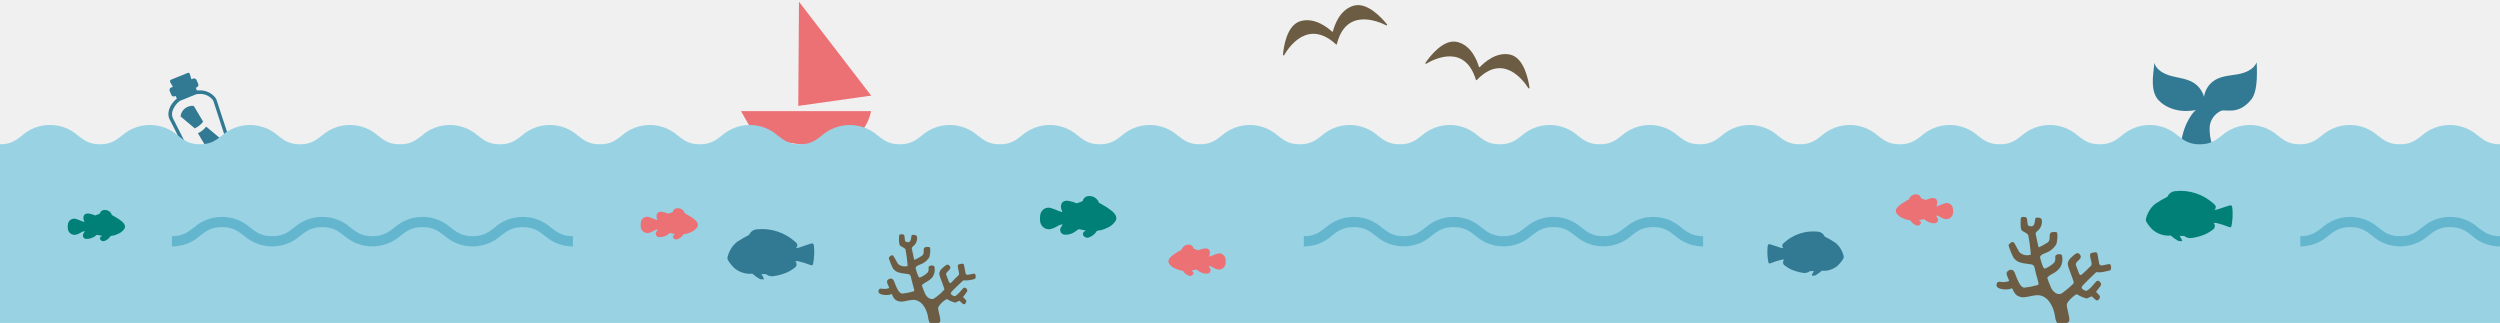
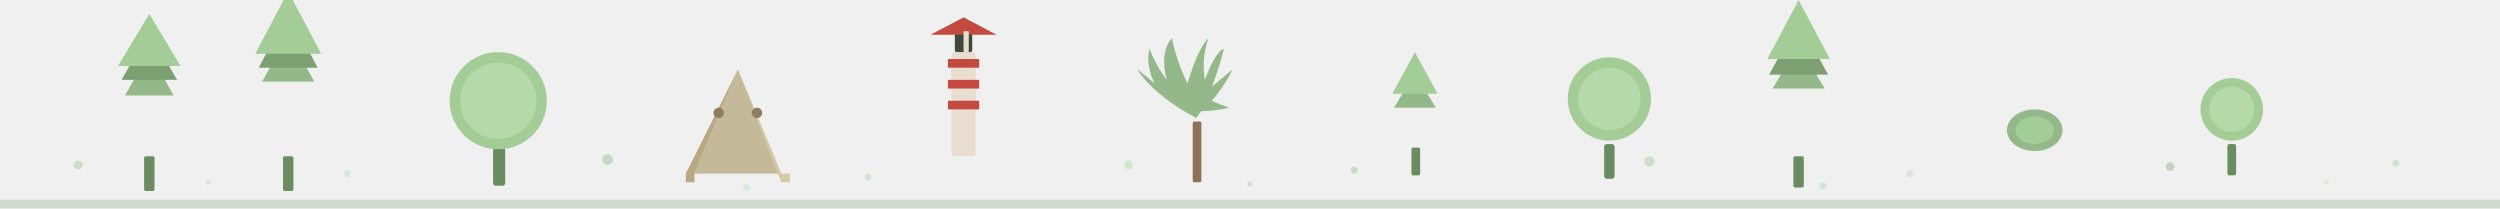
- <svg xmlns="http://www.w3.org/2000/svg" width="1440" height="186" viewBox="0 0 1440 186" fill="none">
-   <g clip-path="url(#clip0_2_223)">
-     <path d="M460.215 1L459.797 61L501.797 55.072L460.215 1ZM484.92 81.44L467.172 84L448.846 81.461L434.056 76.591L426.798 64H501.798C497.682 81.585 484.92 81.44 484.92 81.44Z" fill="#EC7175" style="fill:#EC7175;fill:color(display-p3 0.925 0.443 0.459);fill-opacity:1;" />
-     <path d="M1296.62 57.446C1299.91 53.494 1300.29 45.276 1299.85 35.931C1298.13 40.001 1293.46 41.956 1289.1 42.747C1284.74 43.537 1280.13 43.675 1276.27 45.848C1274.46 46.868 1272.91 48.289 1271.74 50.002C1270.57 51.715 1269.81 53.673 1269.51 55.727C1268.56 52.34 1266.37 49.434 1263.37 47.587C1259.63 45.315 1255.06 44.92 1250.82 43.814C1246.58 42.707 1242.09 40.376 1240.8 36.187C1241 39.645 1238.05 50.234 1242.38 56.557C1244.74 59.994 1252.7 65.842 1265.02 63.333C1264.28 63.333 1257.95 69.971 1256.3 82.299C1255.93 85.144 1275.04 86.073 1274.13 83.109C1273.03 79.768 1272.58 76.247 1272.8 72.737C1273.03 70.827 1273.75 69.007 1274.88 67.451C1276.02 65.896 1277.53 64.655 1279.28 63.847C1282.01 62.721 1289.26 66.474 1296.62 57.446Z" fill="#327A93" style="fill:#327A93;fill:color(display-p3 0.196 0.478 0.577);fill-opacity:1;" />
-     <path d="M116.62 75.111C115.821 75.765 114.94 76.311 114 76.737L119.436 85.898C121.261 86.076 123.083 85.537 124.517 84.394C125.215 83.839 125.795 83.15 126.221 82.367C126.648 81.583 126.913 80.723 127 79.835L118.767 72.931C118.138 73.738 117.417 74.469 116.62 75.111ZM117 70.063L111.59 60.963C109.756 60.784 107.926 61.328 106.486 62.477C105.785 63.035 105.204 63.729 104.777 64.517C104.35 65.305 104.085 66.17 104 67.062L112.184 73.931C113.147 73.512 114.048 72.961 114.86 72.295C115.672 71.652 116.392 70.901 117 70.063Z" fill="#327A93" style="fill:#327A93;fill:color(display-p3 0.196 0.478 0.577);fill-opacity:1;" />
-     <path d="M108.087 84.872L99.912 68.704C99.487 68.003 99.216 67.22 99.117 66.406C99.018 65.592 99.093 64.766 99.338 63.984C100.112 61.648 101.583 59.606 103.554 58.134L113.174 54.234C113.67 54.234 114.184 54.136 114.659 54.136C116.159 54.016 117.666 54.266 119.046 54.864C120.427 55.462 121.639 56.391 122.577 57.568C122.904 58.092 123.138 58.665 123.27 59.265L130.199 80.543L132 79.703L125.131 58.739C124.949 57.923 124.628 57.144 124.181 56.437C121.939 53.464 118.311 51.824 114.561 52.088H113.412L112.779 50.548L113.313 50.333C113.498 50.262 113.667 50.155 113.81 50.018C113.953 49.881 114.067 49.717 114.146 49.536C114.226 49.355 114.268 49.159 114.271 48.961C114.274 48.763 114.238 48.567 114.164 48.383L113.214 46.101C113.06 45.729 112.766 45.433 112.396 45.276C112.026 45.119 111.608 45.114 111.234 45.262L110.244 45.672L109.354 42.61C109.319 42.482 109.257 42.364 109.172 42.262C109.087 42.161 108.981 42.079 108.861 42.022C108.741 41.965 108.609 41.933 108.476 41.93C108.342 41.928 108.21 41.953 108.087 42.005L98.487 45.906C98.364 45.957 98.254 46.034 98.162 46.13C98.07 46.227 97.999 46.341 97.954 46.466C97.864 46.718 97.884 46.996 98.011 47.232L99.555 50.002L98.565 50.412C98.382 50.485 98.216 50.593 98.075 50.731C97.934 50.869 97.822 51.033 97.744 51.214C97.667 51.396 97.627 51.59 97.625 51.787C97.624 51.984 97.661 52.179 97.735 52.362L98.685 54.643C98.829 55.016 99.123 55.315 99.496 55.47C99.87 55.624 100.292 55.622 100.664 55.462L101.218 55.248L101.832 56.768C97.358 60.533 95.676 65.701 98.13 69.563L105.91 84.931L108.087 84.872Z" fill="#327A93" style="fill:#327A93;fill:color(display-p3 0.196 0.478 0.577);fill-opacity:1;" />
-     <path d="M1440 186C1440 186 5.984 186.055 0 186V83.118C6.188 83.118 9.155 80.825 12.593 78.158C17.022 74.143 22.802 71.945 28.78 72.003C34.764 71.946 40.55 74.144 44.988 78.159C48.426 80.825 51.392 83.119 57.58 83.119C63.769 83.119 66.735 80.825 70.173 78.159C79.403 69.947 93.338 69.947 102.568 78.159C106.006 80.825 108.972 83.119 115.161 83.119C121.349 83.119 124.315 80.825 127.753 78.159C136.983 69.947 150.918 69.947 160.148 78.159C163.586 80.825 166.553 83.119 172.741 83.119C178.929 83.119 181.896 80.825 185.334 78.159C194.564 69.947 208.498 69.947 217.729 78.159C221.167 80.825 224.133 83.119 230.321 83.119C236.51 83.119 239.476 80.825 242.914 78.159C252.154 69.953 266.088 69.953 275.329 78.159C278.747 80.825 281.714 83.119 287.921 83.119C294.129 83.119 297.076 80.825 300.514 78.159C309.744 69.947 323.679 69.947 332.909 78.159C336.347 80.825 339.314 83.119 345.502 83.119C351.69 83.119 354.656 80.825 358.094 78.159C367.325 69.947 381.259 69.947 390.489 78.159C393.927 80.825 396.894 83.119 403.082 83.119C409.27 83.119 412.256 80.825 415.675 78.159C424.915 69.953 438.849 69.953 448.089 78.159C451.527 80.825 454.494 83.119 460.682 83.119C466.87 83.119 469.837 80.825 473.275 78.159C482.505 69.947 496.439 69.947 505.67 78.159C509.108 80.825 512.074 83.119 518.262 83.119C524.451 83.119 527.437 80.825 530.855 78.159C540.095 69.953 554.029 69.953 563.27 78.159C566.708 80.825 569.674 83.119 575.862 83.119C582.051 83.119 585.017 80.825 588.455 78.159C597.695 69.953 611.629 69.953 620.87 78.159C624.308 80.825 627.274 83.119 633.462 83.119C639.651 83.119 642.617 80.825 646.055 78.159C655.295 69.953 669.229 69.953 678.47 78.159C681.888 80.825 684.855 83.119 691.062 83.119C697.27 83.119 700.217 80.825 703.655 78.159C712.885 69.947 726.82 69.947 736.05 78.159C739.488 80.825 742.455 83.119 748.662 83.119C754.87 83.119 757.817 80.825 761.255 78.159C770.485 69.947 784.42 69.947 793.65 78.159C797.088 80.825 800.055 83.119 806.243 83.119C812.431 83.119 815.417 80.825 818.855 78.159C828.085 69.947 842.02 69.947 851.25 78.159C854.688 80.825 857.655 83.119 863.862 83.119C870.07 83.119 873.017 80.825 876.455 78.159C885.685 69.947 899.62 69.947 908.85 78.159C912.288 80.825 915.255 83.119 921.462 83.119C927.67 83.119 930.617 80.825 934.055 78.159C943.285 69.947 957.22 69.947 966.45 78.159C969.888 80.825 972.855 83.119 979.062 83.119C985.27 83.119 988.217 80.825 991.655 78.159C1000.89 69.947 1014.82 69.947 1024.05 78.159C1027.49 80.825 1030.45 83.119 1036.64 83.119C1042.83 83.119 1045.82 80.825 1049.23 78.159C1058.47 69.953 1072.41 69.953 1081.65 78.159C1085.09 80.825 1088.06 83.119 1094.24 83.119C1100.43 83.119 1103.42 80.825 1106.83 78.159C1116.07 69.953 1130.01 69.953 1139.25 78.159C1142.69 80.825 1145.66 83.119 1151.84 83.119C1158.03 83.119 1161.02 80.825 1164.45 78.159C1173.68 69.947 1187.62 69.947 1196.85 78.159C1200.29 80.825 1203.26 83.119 1209.46 83.119C1215.67 83.119 1218.62 80.825 1222.06 78.159C1231.3 69.953 1245.23 69.953 1254.47 78.159C1257.91 80.825 1260.87 83.119 1267.06 83.119C1273.25 83.119 1276.24 80.825 1279.68 78.159C1288.92 69.953 1302.85 69.953 1312.09 78.159C1315.53 80.825 1318.49 83.119 1324.68 83.119C1330.87 83.119 1333.84 80.825 1337.28 78.159C1346.52 69.953 1360.45 69.953 1369.69 78.159C1373.13 80.825 1376.09 83.119 1382.3 83.119C1388.51 83.119 1391.46 80.825 1394.89 78.159C1404.14 69.95 1418.08 69.95 1427.33 78.159C1430.77 80.825 1433.79 83.119 1440 83.119L1440 186Z" fill="#98D2E3" style="fill:#98D2E3;fill:color(display-p3 0.596 0.824 0.89);fill-opacity:1;" />
-     <path d="M770.081 25.189C775.326 4.679 793.239 11.954 798.484 14.605C798.558 14.634 798.639 14.639 798.716 14.62C798.794 14.601 798.863 14.557 798.914 14.497C798.965 14.437 798.995 14.362 798.999 14.284C799.004 14.206 798.983 14.128 798.939 14.063C796.049 10.483 787.598 0.983 779.661 3.286C771.249 5.743 768.478 15.437 767.785 17.991C767.77 18.051 767.74 18.107 767.697 18.152C767.654 18.197 767.6 18.23 767.54 18.247C767.48 18.265 767.416 18.266 767.355 18.252C767.293 18.238 767.237 18.208 767.191 18.165C765.212 16.347 757.513 9.729 749.081 12.167C741.164 14.489 739.383 26.969 739.007 31.516C738.991 31.6 739.007 31.687 739.051 31.761C739.095 31.834 739.165 31.889 739.247 31.914C739.329 31.94 739.418 31.936 739.498 31.902C739.577 31.868 739.642 31.806 739.68 31.729C742.59 26.717 753.534 11.026 769.369 25.382C769.396 25.475 769.46 25.554 769.545 25.601C769.63 25.648 769.73 25.66 769.824 25.634C769.87 25.622 769.914 25.601 769.952 25.572C769.99 25.543 770.022 25.507 770.046 25.465C770.07 25.424 770.085 25.378 770.091 25.331C770.097 25.283 770.094 25.235 770.081 25.189ZM850.751 45.99C865.573 30.566 877.196 45.853 880.336 50.785C880.436 50.915 880.609 50.965 880.762 50.906C880.837 50.877 880.9 50.825 880.943 50.757C880.985 50.689 881.005 50.61 880.999 50.53C880.355 45.971 877.918 33.396 869.98 31.49C861.556 29.525 854.379 36.618 852.429 38.583C852.387 38.626 852.334 38.658 852.276 38.675C852.218 38.692 852.157 38.694 852.098 38.68C852.039 38.666 851.984 38.638 851.94 38.596C851.895 38.555 851.862 38.504 851.844 38.446C851.102 35.871 847.846 26.204 839.421 24.18C831.484 22.215 823.683 32.374 821.069 36.166C821.02 36.232 820.996 36.313 821 36.396C821.005 36.478 821.037 36.556 821.093 36.617C821.148 36.677 821.223 36.717 821.305 36.728C821.386 36.739 821.469 36.721 821.538 36.677C826.55 33.73 843.77 25.34 850.088 45.853C850.092 45.93 850.121 46.004 850.172 46.063C850.222 46.121 850.29 46.162 850.366 46.178C850.442 46.194 850.521 46.184 850.591 46.15C850.66 46.116 850.717 46.059 850.751 45.99Z" fill="#6B5C43" style="fill:#6B5C43;fill:color(display-p3 0.42 0.361 0.263);fill-opacity:1;" />
-     <path d="M980.96 141.93C974.996 141.97 969.237 139.757 964.835 135.733C961.402 133.086 958.439 130.793 952.26 130.793C946.08 130.793 943.118 133.086 939.685 135.733C930.467 143.967 916.533 143.967 907.315 135.733C903.902 133.086 900.939 130.793 894.76 130.793C888.58 130.793 885.598 133.086 882.185 135.733C872.974 143.964 859.045 143.964 849.835 135.733C846.402 133.086 843.439 130.793 837.26 130.793C831.08 130.793 828.098 133.086 824.665 135.733C815.455 143.964 801.526 143.964 792.315 135.733C788.882 133.086 785.92 130.793 779.74 130.793C773.56 130.793 770.598 133.086 767.165 135.733C762.759 139.776 756.98 141.992 751 141.93V136.048C757.18 136.048 760.142 133.754 763.575 131.107C772.785 122.876 786.715 122.876 795.925 131.107C799.358 133.754 802.32 136.048 808.5 136.048C814.68 136.048 817.642 133.754 821.075 131.107C830.285 122.876 844.215 122.876 853.425 131.107C856.858 133.754 859.82 136.048 866 136.048C872.18 136.048 875.142 133.754 878.575 131.107C887.785 122.876 901.715 122.876 910.925 131.107C914.358 133.754 917.32 136.048 923.5 136.048C929.68 136.048 932.642 133.754 936.075 131.107C945.292 122.873 959.227 122.873 968.445 131.107C971.858 133.754 974.82 136.048 981 136.048L980.96 141.93ZM1325 136.047C1331.18 136.047 1334.14 133.753 1337.57 131.106C1346.78 122.875 1360.72 122.875 1369.93 131.106C1373.36 133.753 1376.32 136.047 1382.5 136.047C1388.68 136.047 1391.64 133.753 1395.07 131.106C1404.29 122.872 1418.23 122.872 1427.44 131.106C1430.86 133.753 1433.82 136.047 1440 136.047L1439.96 141.929C1434 141.969 1428.24 139.756 1423.83 135.733C1420.4 133.086 1417.44 130.793 1411.26 130.793C1405.08 130.793 1402.12 133.086 1398.69 135.733C1394.24 139.711 1388.48 141.91 1382.52 141.909C1376.54 141.92 1370.77 139.72 1366.31 135.733C1362.9 133.086 1359.94 130.793 1353.76 130.793C1347.58 130.793 1344.6 133.086 1341.19 135.733C1336.74 139.715 1330.97 141.914 1325 141.907V136.047ZM330 141.93C323.998 141.991 318.193 139.785 313.746 135.753C310.299 133.106 307.324 130.812 301.118 130.812C294.912 130.812 291.937 133.106 288.489 135.753C279.239 143.984 265.251 143.984 256.001 135.753C252.553 133.106 249.579 130.812 243.373 130.812C237.167 130.812 234.192 133.106 230.743 135.753C221.493 143.984 207.506 143.984 198.256 135.753C194.808 133.106 191.833 130.812 185.627 130.812C179.421 130.812 176.447 133.106 172.999 135.753C163.749 143.984 149.761 143.984 140.511 135.753C137.063 133.106 134.088 130.812 127.882 130.812C121.676 130.812 118.702 133.106 115.254 135.753C110.807 139.785 105.002 141.991 99 141.93V136.048C105.226 136.048 108.18 133.754 111.629 131.108C120.879 122.876 134.866 122.876 144.116 131.108C147.564 133.734 150.46 136.048 156.746 136.048C163.03 136.048 165.926 133.754 169.374 131.108C178.63 122.873 192.624 122.873 201.881 131.108C205.309 133.754 208.284 136.048 214.51 136.048C220.736 136.048 223.69 133.754 227.119 131.108C236.369 122.876 250.356 122.876 259.607 131.108C263.054 133.754 266.029 136.048 272.235 136.048C278.441 136.048 281.435 133.754 284.884 131.108C294.134 122.876 308.121 122.876 317.371 131.108C320.819 133.734 323.833 136.048 330 136.048V141.93Z" fill="#63B6CE" style="fill:#63B6CE;fill:color(display-p3 0.388 0.714 0.808);fill-opacity:1;" />
-     <path d="M437.596 160.69C436.089 159.821 434.674 158.803 433.371 157.651C431.5 157.831 429.611 157.634 427.818 157.071C426.024 156.509 424.361 155.592 422.928 154.375C421.551 153.068 420.36 151.578 419.388 149.947C419.279 149.761 419.181 149.569 419.095 149.371C418.968 148.937 418.968 148.475 419.095 148.041C419.391 146.796 419.831 145.59 420.405 144.446C421.399 142.413 422.843 140.634 424.629 139.244C426.855 137.804 429.153 136.479 431.513 135.272C431.872 134.414 432.456 133.668 433.203 133.112C433.949 132.557 434.832 132.212 435.757 132.115C443.885 131.182 452.019 133.82 458.11 139.363C458.345 139.581 458.58 139.78 458.795 140.018C458.964 140.205 459.094 140.424 459.175 140.662C459.256 140.901 459.288 141.153 459.267 141.405C459.247 141.656 459.176 141.9 459.058 142.122C458.939 142.345 458.777 142.541 458.58 142.698L458.795 142.878C459.216 142.842 459.635 142.776 460.047 142.678L466.5 140.475C468.202 139.919 468.632 140.097 468.867 141.925C469.148 145.241 468.983 148.58 468.377 151.853C468.123 152.826 467.889 153.005 466.911 152.687C464.513 151.725 462.041 150.961 459.518 150.403C459.044 150.351 458.565 150.351 458.091 150.403C458.534 150.858 458.794 151.46 458.819 152.095C458.844 152.729 458.634 153.351 458.228 153.839C456.676 155.106 454.967 156.168 453.143 156.996C450.567 158.055 447.866 158.775 445.105 159.14C443.691 159.23 442.294 158.784 441.194 157.89H438.534C439.212 158.785 439.741 159.784 440.099 160.848C439.264 160.998 438.405 160.943 437.596 160.689V160.69Z" fill="#327A93" style="fill:#327A93;fill:color(display-p3 0.196 0.478 0.577);fill-opacity:1;" />
-     <path d="M1254.61 138.724C1253.1 137.849 1251.67 136.823 1250.37 135.661C1248.49 135.835 1246.59 135.629 1244.8 135.055C1243 134.48 1241.34 133.549 1239.91 132.318C1238.54 131.008 1237.35 129.515 1236.39 127.882C1236.28 127.698 1236.18 127.505 1236.09 127.305C1235.97 126.863 1235.97 126.394 1236.09 125.952C1236.39 124.744 1236.82 123.576 1237.39 122.47C1238.36 120.422 1239.81 118.636 1241.62 117.258C1243.84 115.804 1246.14 114.476 1248.51 113.279C1248.87 112.419 1249.45 111.672 1250.2 111.115C1250.94 110.559 1251.83 110.214 1252.75 110.116C1260.88 109.18 1269.02 111.822 1275.11 117.377C1275.36 117.575 1275.58 117.795 1275.79 118.034C1275.97 118.218 1276.1 118.437 1276.19 118.677C1276.27 118.917 1276.31 119.172 1276.29 119.425C1276.27 119.679 1276.19 119.925 1276.07 120.148C1275.95 120.371 1275.78 120.566 1275.58 120.72L1275.79 120.879C1276.22 120.853 1276.65 120.786 1277.07 120.679C1279.22 120.003 1281.35 119.287 1283.51 118.571C1285.19 118.014 1285.64 118.193 1285.86 120.003C1286.15 123.325 1285.99 126.671 1285.39 129.951C1285.13 130.926 1284.88 131.085 1283.9 130.766C1281.49 129.783 1279.01 128.992 1276.48 128.399C1276 128.347 1275.52 128.347 1275.05 128.399C1275.96 129.333 1276.02 130.815 1275.19 131.821C1273.63 133.101 1271.91 134.171 1270.08 135.004C1267.5 136.069 1264.8 136.792 1262.03 137.153C1260.62 137.237 1259.22 136.79 1258.12 135.899H1255.45C1256.13 136.787 1256.65 137.783 1257 138.844C1256.21 138.991 1255.39 138.95 1254.61 138.724Z" fill="#008077" style="fill:#008077;fill:color(display-p3 0 0.502 0.467);fill-opacity:1;" />
-     <path d="M1049.36 155.932C1052.69 156.245 1056 155.185 1058.56 152.992C1059.76 151.839 1060.81 150.525 1061.66 149.087C1061.76 148.925 1061.84 148.755 1061.92 148.579C1062.03 148.19 1062.03 147.778 1061.92 147.389C1061.66 146.327 1061.28 145.298 1060.78 144.325C1059.92 142.523 1058.64 140.951 1057.06 139.738C1055.1 138.459 1053.08 137.29 1050.99 136.237C1050.68 135.48 1050.17 134.823 1049.51 134.333C1048.85 133.843 1048.07 133.539 1047.26 133.453C1040.1 132.629 1032.94 134.955 1027.58 139.843C1027.37 140.017 1027.17 140.211 1026.98 140.421C1026.83 140.583 1026.71 140.776 1026.63 140.987C1026.56 141.198 1026.53 141.422 1026.55 141.645C1026.57 141.868 1026.63 142.085 1026.74 142.281C1026.85 142.477 1026.99 142.649 1027.17 142.784L1026.98 142.924C1026.6 142.901 1026.23 142.843 1025.86 142.749C1023.97 142.154 1022.09 141.524 1020.2 140.894C1018.71 140.404 1018.32 140.561 1018.13 142.154C1017.87 145.077 1018.01 148.024 1018.54 150.908C1018.77 151.766 1018.99 151.906 1019.85 151.626C1021.97 150.761 1024.15 150.064 1026.38 149.542C1026.8 149.496 1027.22 149.496 1027.64 149.542C1027.25 149.942 1027.03 150.47 1027 151.025C1026.98 151.58 1027.16 152.124 1027.52 152.553C1028.89 153.68 1030.4 154.622 1032.01 155.355C1034.28 156.293 1036.66 156.929 1039.09 157.245C1040.34 157.319 1041.57 156.926 1042.54 156.142H1044.88C1044.28 156.924 1043.82 157.8 1043.52 158.734C1044.22 158.864 1044.94 158.827 1045.62 158.629C1046.95 157.859 1048.21 156.955 1049.36 155.932Z" fill="#327A93" style="fill:#327A93;fill:color(display-p3 0.196 0.478 0.577);fill-opacity:1;" />
-     <path d="M611.783 122.092C611.122 121.914 610.461 121.794 609.838 121.556C608.269 120.834 606.652 120.224 604.997 119.729C604.339 119.58 603.658 119.574 602.997 119.709C602.337 119.845 601.713 120.119 601.167 120.515C600.615 120.917 600.151 121.428 599.806 122.017C599.461 122.607 599.242 123.261 599.163 123.939C598.945 125.254 598.945 126.595 599.163 127.91C599.301 128.627 599.59 129.306 600.01 129.903C600.43 130.499 600.972 131 601.6 131.372C602.221 131.738 602.915 131.965 603.632 132.035C604.35 132.106 605.074 132.02 605.755 131.782C606.824 131.443 607.854 130.99 608.827 130.432C609.796 129.696 610.974 129.286 612.191 129.261C611.679 129.958 611.224 130.695 610.831 131.465C610.678 131.871 610.623 132.308 610.67 132.739C610.717 133.17 610.865 133.584 611.101 133.948C611.333 134.308 611.65 134.605 612.022 134.816C612.395 135.027 612.813 135.144 613.241 135.158C615.886 135.298 617.947 134.622 621.35 131.961C622.36 132.16 624.305 132.597 625.375 132.795L624.733 133.272C624.183 133.53 623.815 134.075 623.775 134.692C623.754 134.993 623.814 135.295 623.948 135.565C624.083 135.836 624.286 136.066 624.539 136.231C624.852 136.529 625.236 136.742 625.654 136.85C626.073 136.958 626.512 136.956 626.93 136.846C628.975 136.227 630.712 134.858 631.792 133.014C632.657 132.764 633.542 132.591 634.436 132.498C635.525 132.193 636.586 131.794 637.606 131.306C639.609 130.51 641.325 129.125 642.526 127.335C644.373 124.058 640.386 121.377 638.15 119.829C636.692 118.776 634.533 117.704 632.978 116.751C632.12 114.355 629.834 112.809 627.338 112.938C625.728 112.86 624.26 113.88 623.742 115.44C623.742 115.619 623.742 115.698 623.605 115.837C623.469 115.977 620.805 116.929 620.203 117.128C618.452 116.356 616.598 115.841 614.7 115.599C611.608 115.599 610.636 117.724 611.336 120.563C611.488 120.983 611.676 121.389 611.9 121.775L611.783 122.092Z" fill="#008077" style="fill:#008077;fill:color(display-p3 0 0.502 0.467);fill-opacity:1;" />
-     <path d="M696.356 147.814C696.842 147.674 697.349 147.575 697.836 147.396C699.01 146.861 700.219 146.409 701.456 146.044C701.953 145.923 702.47 145.91 702.972 146.007C703.474 146.105 703.949 146.31 704.364 146.608C704.784 146.911 705.136 147.299 705.396 147.746C705.657 148.194 705.82 148.691 705.876 149.206C706.041 150.186 706.041 151.188 705.876 152.168C705.774 152.705 705.559 153.213 705.246 153.66C704.932 154.108 704.527 154.483 704.058 154.762C703.594 155.037 703.075 155.207 702.538 155.26C702.001 155.314 701.459 155.25 700.95 155.072C700.141 154.824 699.364 154.484 698.634 154.057C697.91 153.509 697.031 153.202 696.122 153.182C696.504 153.709 696.843 154.268 697.134 154.852C697.39 155.47 697.324 156.177 696.96 156.734C696.595 157.291 695.98 157.623 695.324 157.617C694.199 157.644 693.08 157.445 692.033 157.032C690.986 156.619 690.033 155.999 689.23 155.211C688.47 155.35 687.01 155.688 686.212 155.847L686.699 156.205C687.112 156.396 687.387 156.805 687.416 157.267C687.431 157.492 687.385 157.718 687.283 157.919C687.181 158.12 687.026 158.291 686.836 158.412C686.6 158.633 686.312 158.791 685.999 158.871C685.685 158.951 685.357 158.95 685.044 158.869C683.505 158.414 682.197 157.39 681.384 156.006C680.749 155.812 680.097 155.679 679.437 155.608C678.614 155.381 677.812 155.082 677.042 154.714C675.548 154.135 674.264 153.116 673.362 151.791C671.961 149.345 674.959 147.376 676.633 146.163C677.723 145.368 679.359 144.553 680.527 143.857C681.157 142.043 682.869 140.858 684.752 140.934C685.992 140.89 687.104 141.708 687.458 142.922C687.458 143.062 687.458 143.102 687.575 143.221L690.125 144.195C691.435 143.604 692.827 143.216 694.253 143.042C696.57 143.042 697.31 144.632 696.764 146.76C696.656 147.077 696.52 147.383 696.356 147.675V147.814ZM378.628 126.733C378.141 126.594 377.634 126.495 377.167 126.316C375.985 125.778 374.768 125.319 373.525 124.944C372.525 124.704 371.471 124.914 370.63 125.517C370.212 125.819 369.862 126.206 369.603 126.652C369.343 127.097 369.18 127.592 369.124 128.105C368.958 129.092 368.958 130.1 369.124 131.087C369.233 131.623 369.452 132.131 369.767 132.579C370.082 133.027 370.486 133.405 370.954 133.689C371.417 133.969 371.934 134.148 372.472 134.213C373.009 134.279 373.554 134.23 374.071 134.069C374.868 133.809 375.637 133.469 376.369 133.055C377.101 132.506 377.986 132.2 378.9 132.18C378.515 132.699 378.176 133.251 377.888 133.83C377.762 134.134 377.712 134.464 377.742 134.792C377.773 135.119 377.882 135.435 378.062 135.71C378.427 136.267 379.042 136.6 379.699 136.593C380.82 136.625 381.936 136.43 382.98 136.02C384.024 135.61 384.975 134.994 385.775 134.208C386.535 134.347 387.995 134.685 388.813 134.824L388.326 135.182C388.121 135.279 387.946 135.429 387.818 135.616C387.691 135.804 387.616 136.022 387.601 136.248C387.584 136.475 387.628 136.701 387.728 136.905C387.828 137.109 387.981 137.283 388.17 137.408C388.658 137.865 389.34 138.038 389.981 137.865C391.508 137.395 392.806 136.375 393.623 135.003C394.256 134.801 394.909 134.668 395.57 134.605C396.389 134.366 397.19 134.067 397.965 133.711C399.452 133.12 400.733 132.104 401.646 130.789C403.029 128.324 400.03 126.356 398.355 125.143C397.265 124.348 395.648 123.553 394.46 122.837C393.829 121.027 392.114 119.85 390.234 119.935C389.019 119.872 387.911 120.645 387.527 121.823V122.122C387.333 122.122 385.424 122.937 384.977 123.076C383.662 122.497 382.272 122.109 380.847 121.923C378.53 121.923 377.771 123.533 378.316 125.66C378.426 125.98 378.57 126.286 378.744 126.574L378.628 126.733ZM1115.38 118.827C1115.86 118.688 1116.37 118.589 1116.85 118.41C1118.03 117.869 1119.23 117.41 1120.47 117.04C1121.47 116.8 1122.52 117.008 1123.36 117.611C1123.78 117.913 1124.13 118.299 1124.39 118.745C1124.65 119.19 1124.82 119.685 1124.88 120.198C1125.04 121.178 1125.04 122.178 1124.88 123.158C1124.76 123.686 1124.54 124.186 1124.22 124.625C1123.91 125.064 1123.5 125.434 1123.04 125.712C1122.58 125.986 1122.07 126.16 1121.54 126.223C1121.01 126.286 1120.47 126.237 1119.96 126.079C1119.16 125.823 1118.38 125.484 1117.65 125.066C1116.94 124.502 1116.05 124.194 1115.15 124.192C1115.53 124.712 1115.87 125.262 1116.16 125.84C1116.41 126.457 1116.34 127.164 1115.98 127.72C1115.8 127.992 1115.56 128.216 1115.28 128.37C1114.99 128.524 1114.67 128.604 1114.35 128.602C1113.23 128.634 1112.11 128.439 1111.07 128.03C1110.02 127.62 1109.07 127.004 1108.27 126.218L1105.26 126.834L1105.74 127.191C1106.16 127.383 1106.43 127.791 1106.46 128.252C1106.47 128.477 1106.43 128.703 1106.33 128.904C1106.22 129.105 1106.07 129.276 1105.88 129.397C1105.65 129.621 1105.36 129.783 1105.05 129.866C1104.74 129.949 1104.41 129.952 1104.09 129.874C1102.56 129.41 1101.25 128.38 1100.44 126.993C1099.81 126.806 1099.16 126.68 1098.5 126.615C1097.68 126.382 1096.88 126.076 1096.11 125.701C1094.59 125.147 1093.28 124.134 1092.36 122.801C1090.96 120.337 1093.95 118.371 1095.62 117.159C1096.71 116.364 1098.35 115.569 1099.51 114.854C1100.14 113.046 1101.85 111.864 1103.72 111.934C1104.96 111.897 1106.06 112.711 1106.42 113.92C1106.46 114.022 1106.5 114.122 1106.54 114.218C1106.72 114.218 1108.62 115.053 1109.08 115.192C1110.39 114.602 1111.78 114.213 1113.2 114.039C1115.51 114.039 1116.25 115.649 1115.71 117.774C1115.6 118.089 1115.46 118.395 1115.3 118.688L1115.38 118.827Z" fill="#EC7175" style="fill:#EC7175;fill:color(display-p3 0.925 0.443 0.459);fill-opacity:1;" />
-     <path d="M48.65 127.834C48.163 127.694 47.656 127.595 47.169 127.416C45.998 126.866 44.785 126.407 43.543 126.044C43.046 125.922 42.528 125.91 42.025 126.007C41.523 126.105 41.047 126.31 40.631 126.608C40.211 126.911 39.858 127.298 39.597 127.746C39.337 128.193 39.173 128.691 39.117 129.206C38.961 130.187 38.961 131.187 39.117 132.169C39.233 132.7 39.458 133.202 39.776 133.643C40.094 134.084 40.499 134.455 40.967 134.733C41.907 135.288 43.031 135.418 44.069 135.091C44.874 134.832 45.652 134.492 46.389 134.077C47.109 133.516 47.991 133.202 48.904 133.183C48.52 133.711 48.181 134.269 47.89 134.853C47.637 135.463 47.698 136.163 48.054 136.717C48.41 137.272 49.014 137.609 49.664 137.617C50.786 137.649 51.903 137.454 52.949 137.044C53.994 136.634 54.946 136.017 55.747 135.231L58.789 135.847L58.301 136.205C57.888 136.396 57.611 136.805 57.583 137.267C57.568 137.492 57.615 137.718 57.717 137.919C57.82 138.121 57.974 138.291 58.165 138.412C58.401 138.633 58.689 138.791 59.003 138.871C59.316 138.951 59.645 138.95 59.958 138.869C61.495 138.417 62.8 137.392 63.604 136.006C64.242 135.82 64.894 135.694 65.554 135.628C66.378 135.391 67.18 135.085 67.952 134.714C69.444 134.138 70.727 133.126 71.637 131.811C73.041 129.345 70.038 127.377 68.361 126.164C67.251 125.368 65.631 124.554 64.462 123.857C63.844 122.042 62.133 120.854 60.251 120.934C59.656 120.913 59.069 121.086 58.581 121.427C58.092 121.768 57.727 122.258 57.541 122.824L57.424 123.122C57.229 123.122 55.318 123.957 54.87 124.096C53.558 123.508 52.164 123.119 50.737 122.943C48.417 122.943 47.676 124.533 48.202 126.661C48.322 126.977 48.465 127.283 48.632 127.575L48.65 127.834Z" fill="#008077" style="fill:#008077;fill:color(display-p3 0 0.502 0.467);fill-opacity:1;" />
-     <path d="M1204.28 153.225C1204.59 152.915 1204.77 152.501 1204.79 152.065C1204.79 151.063 1204.14 149.038 1203.98 148.135C1203.83 147.23 1203.67 146.031 1204.59 145.755C1206.79 145.087 1207.91 145.107 1208.14 146.325C1208.42 147.898 1208.87 150.493 1209.18 152.105C1209.41 152.52 1209.8 152.825 1210.26 152.95C1211.57 152.694 1212.75 152.616 1214.05 152.242C1214.63 152.065 1215.42 152.006 1215.71 152.537C1216.01 153.067 1216.34 155.603 1215.22 155.8C1213.63 156.055 1210.1 157.254 1208.12 156.743C1207.96 156.688 1207.79 156.681 1207.63 156.723C1207.46 156.765 1207.31 156.854 1207.2 156.979C1205.24 158.768 1200.35 163.564 1199.84 164.213C1199.33 164.861 1198.8 165.431 1199.12 166.06C1199.73 166.844 1200.62 167.364 1201.61 167.515C1202.89 167.515 1205.67 164.154 1206.81 162.837C1207.2 162.365 1207.65 161.598 1208.57 161.717C1209.18 161.717 1210.54 163.073 1210.18 164.114C1209.83 165.156 1207.34 167.829 1207.34 168.084C1207.34 168.34 1209.61 170.05 1209.57 171.014C1209.53 171.977 1208.65 173.254 1207.46 172.979C1206.59 172.347 1205.79 171.636 1205.06 170.856C1204.61 170.424 1202.79 171.8 1201.98 171.937C1199.98 171.458 1198.07 170.633 1196.35 169.5C1195.8 169.146 1190.65 173.431 1190.47 175.397C1190.29 177.362 1192.76 184.222 1191.68 185.225C1190.93 185.986 1189.98 186.521 1188.94 186.771C1187.9 187.021 1186.81 186.976 1185.8 186.64C1184.31 186.07 1183.84 183.554 1183.66 181.962C1182.76 175.947 1179.07 169.677 1173.13 170.031C1171.17 170.149 1167.79 171.092 1165.81 171.23C1164.34 171.305 1162.89 170.905 1161.67 170.09C1160.58 169.16 1159.77 167.95 1159.32 166.591C1159.1 166.061 1158.83 165.962 1158.18 166.296C1156.63 167.082 1149.98 166.926 1150 164.331C1150 163.544 1150.23 162.601 1150.98 162.365C1151.42 162.258 1151.89 162.258 1152.33 162.365C1153.93 162.615 1155.57 162.473 1157.1 161.952C1157.85 161.677 1154.81 157.883 1156.14 156.507C1156.48 156.071 1156.93 155.74 1157.45 155.556C1157.97 155.371 1158.53 155.34 1159.06 155.466C1160.2 155.937 1160.63 157.431 1161.02 158.493C1163.65 165.628 1165.14 165.628 1166.28 165.667C1168.65 165.387 1170.99 164.927 1173.28 164.291C1174.27 164.016 1174.34 163.819 1174.09 162.679C1173.56 160.301 1172.73 158.001 1172.24 155.643C1171.97 154.306 1171.91 152.793 1170.28 152.321C1169.73 152.164 1165.93 151.81 1164.63 151.436C1163.66 151.277 1162.73 150.926 1161.89 150.403C1161.06 149.88 1160.34 149.196 1159.77 148.39C1158.61 146.146 1157.66 143.796 1156.94 141.372C1156.94 140.488 1159.06 138.856 1159.87 139.564C1160.67 140.272 1162.77 145.146 1163.54 145.618C1164.4 146.3 1165.42 146.755 1166.51 146.94C1167.6 147.126 1168.71 147.036 1169.75 146.68C1169.5 142.931 1169.01 139.201 1168.28 135.515C1168.07 134.454 1165.61 133.549 1164.83 132.999C1164.04 132.449 1163.65 130.601 1163.95 125.903C1163.95 124.665 1166.65 124.743 1167.24 125.393C1167.83 126.041 1167.64 129.009 1168.15 129.736C1168.49 130.043 1168.91 130.25 1169.36 130.333C1169.82 130.417 1170.28 130.373 1170.71 130.208C1171.58 129.893 1171.91 129.264 1172.34 125.903C1172.46 124.94 1176.03 125.137 1176.09 126.768C1176.24 127.901 1176.11 129.054 1175.7 130.121C1175.29 131.189 1174.62 132.138 1173.76 132.881C1172.34 133.942 1172.44 134.434 1172.71 135.515C1172.99 136.596 1173.93 141.412 1174.07 141.923C1174.21 142.433 1174.44 142.453 1174.7 142.336C1176.38 141.534 1178.01 140.615 1179.56 139.584C1181.52 137.952 1179.84 135.476 1181.21 134.001C1181.52 133.667 1184.8 133.196 1184.98 134.218C1185.18 136.347 1185.02 138.496 1184.49 140.567C1183.39 142.448 1181.79 143.991 1179.88 145.028C1178.93 145.578 1174.66 146.601 1175.11 148.39C1175.4 149.589 1176.8 155.014 1177.82 154.719C1179.69 154.019 1181.4 152.957 1182.86 151.593C1183.62 151.003 1184.01 150.06 1183.86 147.663C1183.86 146.227 1187.78 145.854 1187.78 147.426C1188.23 149.673 1187.84 152.005 1186.7 153.992C1185.65 155.396 1184.31 156.562 1182.78 157.412C1182.03 157.765 1179.11 159.377 1179.27 160.105C1179.56 161.284 1181.07 164.999 1181.41 165.726C1182.39 167.829 1184.78 170.188 1187.29 169.126C1187.96 168.851 1194.16 163.996 1194.47 162.916C1194.68 162.208 1191.68 155.053 1191.27 153.343C1191.1 152.763 1191.03 152.158 1191.06 151.554C1191.37 150.126 1192.2 148.865 1193.39 148.016C1194.14 147.328 1195.84 145.52 1197 145.834C1197.34 145.972 1197.65 146.196 1197.88 146.483C1200.39 149.117 1194.96 150.414 1195.72 152.753C1196.15 154.036 1196.63 155.302 1197.16 156.547C1197.69 157.785 1197.88 159.22 1199.33 157.923C1200.3 157.215 1203.16 154.267 1204.28 153.225ZM552.04 158.606C552.288 158.336 552.435 157.989 552.456 157.623C552.291 156.484 552.066 155.355 551.782 154.24C551.643 153.394 551.504 152.47 552.297 152.273C554.161 151.703 555.113 151.723 555.291 152.745C555.549 154.082 555.926 156.265 556.203 157.623C556.397 157.964 556.717 158.218 557.096 158.331C558.184 158.187 559.263 157.983 560.328 157.721C560.823 157.583 561.498 157.524 561.755 157.977C562.013 158.429 562.29 160.573 561.319 160.71C559.396 161.31 557.385 161.583 555.371 161.517C555.237 161.467 555.092 161.458 554.953 161.493C554.815 161.529 554.69 161.605 554.597 161.713C552.952 163.208 548.768 167.24 548.332 167.79C547.896 168.341 547.44 168.833 547.717 169.344C548.246 170.006 549.002 170.448 549.839 170.584C550.909 170.584 553.289 167.751 554.26 166.65C554.597 166.237 554.974 165.607 555.767 165.706C556.56 165.804 557.413 166.846 557.115 167.672C556.818 168.498 554.736 170.878 554.716 171.095C554.696 171.311 556.699 172.707 556.6 173.553C556.5 174.399 555.827 175.52 554.815 175.166C554.096 174.637 553.432 174.038 552.833 173.376C552.456 173.022 550.85 174.163 550.215 174.3C548.518 173.883 546.903 173.185 545.437 172.235C543.264 173.298 541.481 175.019 540.341 177.152C540.123 178.509 542.324 184.567 541.372 185.491C540.735 186.132 539.932 186.583 539.054 186.795C538.175 187.007 537.255 186.971 536.396 186.691C535.126 186.219 534.79 184.095 534.591 182.757C533.818 177.683 530.626 172.432 525.629 172.727C523.944 172.825 521.109 173.612 519.423 173.73C518.181 173.781 516.955 173.444 515.913 172.766C514.994 171.991 514.308 170.977 513.931 169.836C513.753 169.384 513.495 169.305 512.94 169.58C511.631 170.23 506 170.111 506 167.967C506 167.318 506.198 166.512 506.833 166.315C507.21 166.217 507.606 166.217 507.983 166.315C509.345 166.53 510.739 166.415 512.047 165.981C512.662 165.745 510.065 162.559 511.215 161.399C511.503 161.029 511.893 160.75 512.336 160.597C512.779 160.443 513.257 160.421 513.713 160.533C514.684 160.927 515.041 162.087 515.398 163.07C517.638 169.089 518.908 168.97 519.879 169.108C521.89 168.879 523.879 168.491 525.828 167.948C526.641 167.712 526.72 167.554 526.502 166.591C526.066 164.624 525.352 162.657 524.935 160.691C524.717 159.57 524.658 158.291 523.27 157.898C522.814 157.76 519.562 157.485 518.472 157.151C516.808 156.877 515.319 155.958 514.328 154.594C513.349 152.707 512.552 150.732 511.948 148.694C511.948 147.946 513.753 146.57 514.407 147.179C515.061 147.789 516.905 151.86 517.54 152.273C518.278 152.845 519.145 153.225 520.066 153.379C520.986 153.534 521.93 153.458 522.814 153.158C522.606 150.008 522.195 146.874 521.584 143.777C521.386 142.872 519.304 142.125 518.65 141.653C517.996 141.181 517.639 139.686 517.877 135.753C517.877 134.71 520.177 134.769 520.692 135.32C521.208 135.87 521.009 138.349 521.446 138.978C522.051 139.501 522.896 139.652 523.646 139.371C524.38 139.096 524.658 138.565 525.015 135.753C525.134 134.946 528.147 135.103 528.207 136.461C528.334 137.417 528.22 138.39 527.873 139.29C527.527 140.19 526.96 140.989 526.224 141.613C525.014 142.518 525.114 142.912 525.332 143.816C525.55 144.721 526.382 148.792 526.482 149.205C526.581 149.618 526.799 149.657 527.017 149.559C528.45 148.89 529.835 148.121 531.161 147.258C532.807 145.881 531.379 143.797 532.549 142.558C532.807 142.282 535.603 141.869 535.741 142.735C535.931 144.528 535.791 146.341 535.325 148.084C534.403 149.622 533.08 150.879 531.498 151.722C530.705 152.175 527.057 153.06 527.434 154.554C527.691 155.577 528.881 160.12 529.734 159.884C531.321 159.297 532.777 158.402 534.016 157.249C534.671 156.738 535.008 155.951 534.869 153.964C534.869 152.764 538.141 152.45 538.279 153.787C538.646 155.675 538.315 157.632 537.347 159.294C536.447 160.478 535.305 161.457 533.997 162.166C533.362 162.461 530.884 163.916 531.022 164.447C531.541 166.054 532.15 167.629 532.847 169.167C533.659 170.937 535.702 172.924 537.843 172.039C540.102 170.574 542.156 168.815 543.95 166.807C544.128 166.197 541.59 160.179 541.234 158.763C541.086 158.273 541.025 157.76 541.055 157.249C541.313 156.042 542.022 154.98 543.038 154.279C543.672 153.689 545.12 152.175 546.091 152.45C546.398 152.554 546.667 152.746 546.865 153C548.986 155.184 544.366 156.364 545.021 158.252C545.383 159.329 545.787 160.392 546.231 161.438C546.666 162.48 546.865 163.7 548.094 162.598C548.649 161.949 551.088 159.471 552.04 158.606Z" fill="#6B5C43" style="fill:#6B5C43;fill:color(display-p3 0.42 0.361 0.263);fill-opacity:1;" />
+ <svg xmlns="http://www.w3.org/2000/svg" width="1440" height="120" viewBox="0 0 1440 120" fill="none">
+   <path d="M0 115 L1440 115 L1440 120 L0 120 Z" fill="#8faa85" opacity="0.3" />
+   <g transform="translate(80, 30)">
+     <rect x="3" y="60" width="6" height="20" rx="1" fill="#6b8c63" />
+     <polygon points="6,0 -8,25 20,25" fill="#94b889" />
+     <polygon points="6,-12 -10,16 22,16" fill="#7da073" />
+     <polygon points="6,-22 -12,8 24,8" fill="#a3cc96" />
  </g>
-   <defs>
-     <clipPath id="clip0_2_223">
-       <rect width="1440" height="186" fill="white" style="fill:white;fill-opacity:1;" />
-     </clipPath>
-   </defs>
+   <g transform="translate(160, 25)">
+     <rect x="3" y="65" width="6" height="20" rx="1" fill="#6b8c63" />
+     <polygon points="6,-5 -9,22 21,22" fill="#94b889" />
+     <polygon points="6,-18 -11,14 23,14" fill="#7da073" />
+     <polygon points="6,-30 -13,6 25,6" fill="#a3cc96" />
+   </g>
+   <g transform="translate(280, 30)">
+     <rect x="4" y="55" width="7" height="22" rx="1.5" fill="#6b8c63" />
+     <circle cx="7" cy="28" r="28" fill="#a3cc96" />
+     <circle cx="7" cy="28" r="22" fill="#b5d9a8" />
+   </g>
+   <g transform="translate(400, 40)">
+     <polygon points="25,0 0,60 50,60" fill="#c4b998" />
+     <polygon points="25,0 0,60 0,65 -5,65 -5,60" fill="#b8a884" />
+     <polygon points="25,0 50,60 55,60 55,65 50,65" fill="#d4c9a8" />
+     <circle cx="14" cy="25" r="3" fill="#8f7d60" />
+     <circle cx="36" cy="25" r="3" fill="#8f7d60" />
+   </g>
+   <g transform="translate(540, 10)">
+     <rect x="8" y="20" width="14" height="60" rx="2" fill="#e8ddd0" />
+     <rect x="6" y="24" width="18" height="5" fill="#c44a40" />
+     <rect x="6" y="36" width="18" height="5" fill="#c44a40" />
+     <rect x="6" y="48" width="18" height="5" fill="#c44a40" />
+     <rect x="10" y="8" width="10" height="12" rx="1" fill="#3d4a38" />
+     <polygon points="15,0 -4,10 34,10" fill="#c44a40" />
+     <rect x="15" y="8" width="3" height="12" fill="#e8ddd0" />
+   </g>
+   <g transform="translate(680, 30)">
+     <rect x="7" y="40" width="5" height="35" rx="1" fill="#8b7355" />
+     <path d="M9,38 Q-15,25 -25,10 Q-22,12 -15,18 Q-20,8 -18,-2 Q-14,8 -8,16 Q-12,0 -5,-8 Q-2,6 4,18 Q10,-2 16,-8 Q12,4 14,16 Q20,0 25,-2 Q22,10 18,20 Q25,14 30,10 Q25,20 18,28 Q22,30 28,32 Q20,34 12,34" fill="#94b889" />
+   </g>
+   <g transform="translate(810, 40)">
+     <rect x="3" y="45" width="5" height="16" rx="1" fill="#6b8c63" />
+     <polygon points="5,2 -7,22 17,22" fill="#94b889" />
+     <polygon points="5,-10 -8,14 18,14" fill="#a3cc96" />
+   </g>
+   <g transform="translate(920, 35)">
+     <rect x="4" y="48" width="6" height="20" rx="1.5" fill="#6b8c63" />
+     <circle cx="7" cy="22" r="24" fill="#a3cc96" />
+     <circle cx="7" cy="22" r="18" fill="#b5d9a8" />
+   </g>
+   <g transform="translate(1030, 28)">
+     <rect x="3" y="62" width="6" height="18" rx="1" fill="#6b8c63" />
+     <polygon points="6,-2 -9,23 21,23" fill="#94b889" />
+     <polygon points="6,-16 -11,15 23,15" fill="#7da073" />
+     <polygon points="6,-28 -12,6 24,6" fill="#a3cc96" />
+   </g>
+   <g transform="translate(1160, 65)">
+     <ellipse cx="12" cy="10" rx="16" ry="12" fill="#94b889" />
+     <ellipse cx="12" cy="10" rx="11" ry="8" fill="#a3cc96" />
+   </g>
+   <g transform="translate(1280, 45)">
+     <rect x="3" y="38" width="5" height="18" rx="1" fill="#6b8c63" />
+     <circle cx="5.5" cy="18" r="18" fill="#a3cc96" />
+     <circle cx="5.5" cy="18" r="13" fill="#b5d9a8" />
+   </g>
+   <circle cx="45" cy="95" r="2.5" fill="#a3cc96" opacity="0.5" />
+   <circle cx="200" cy="100" r="2" fill="#b5d9a8" opacity="0.4" />
+   <circle cx="350" cy="92" r="3" fill="#94b889" opacity="0.45" />
+   <circle cx="500" cy="102" r="2" fill="#a3cc96" opacity="0.35" />
+   <circle cx="650" cy="95" r="2.5" fill="#b5d9a8" opacity="0.5" />
+   <circle cx="780" cy="98" r="2" fill="#94b889" opacity="0.4" />
+   <circle cx="950" cy="93" r="3" fill="#a3cc96" opacity="0.45" />
+   <circle cx="1100" cy="100" r="2" fill="#b5d9a8" opacity="0.4" />
+   <circle cx="1250" cy="96" r="2.5" fill="#94b889" opacity="0.5" />
+   <circle cx="1380" cy="94" r="2" fill="#a3cc96" opacity="0.4" />
+   <circle cx="120" cy="105" r="1.5" fill="#a3cc96" opacity="0.3" />
+   <circle cx="430" cy="108" r="2" fill="#b5d9a8" opacity="0.35" />
+   <circle cx="720" cy="106" r="1.5" fill="#94b889" opacity="0.3" />
+   <circle cx="1050" cy="107" r="2" fill="#a3cc96" opacity="0.35" />
+   <circle cx="1340" cy="105" r="1.5" fill="#b5d9a8" opacity="0.3" />
</svg>
